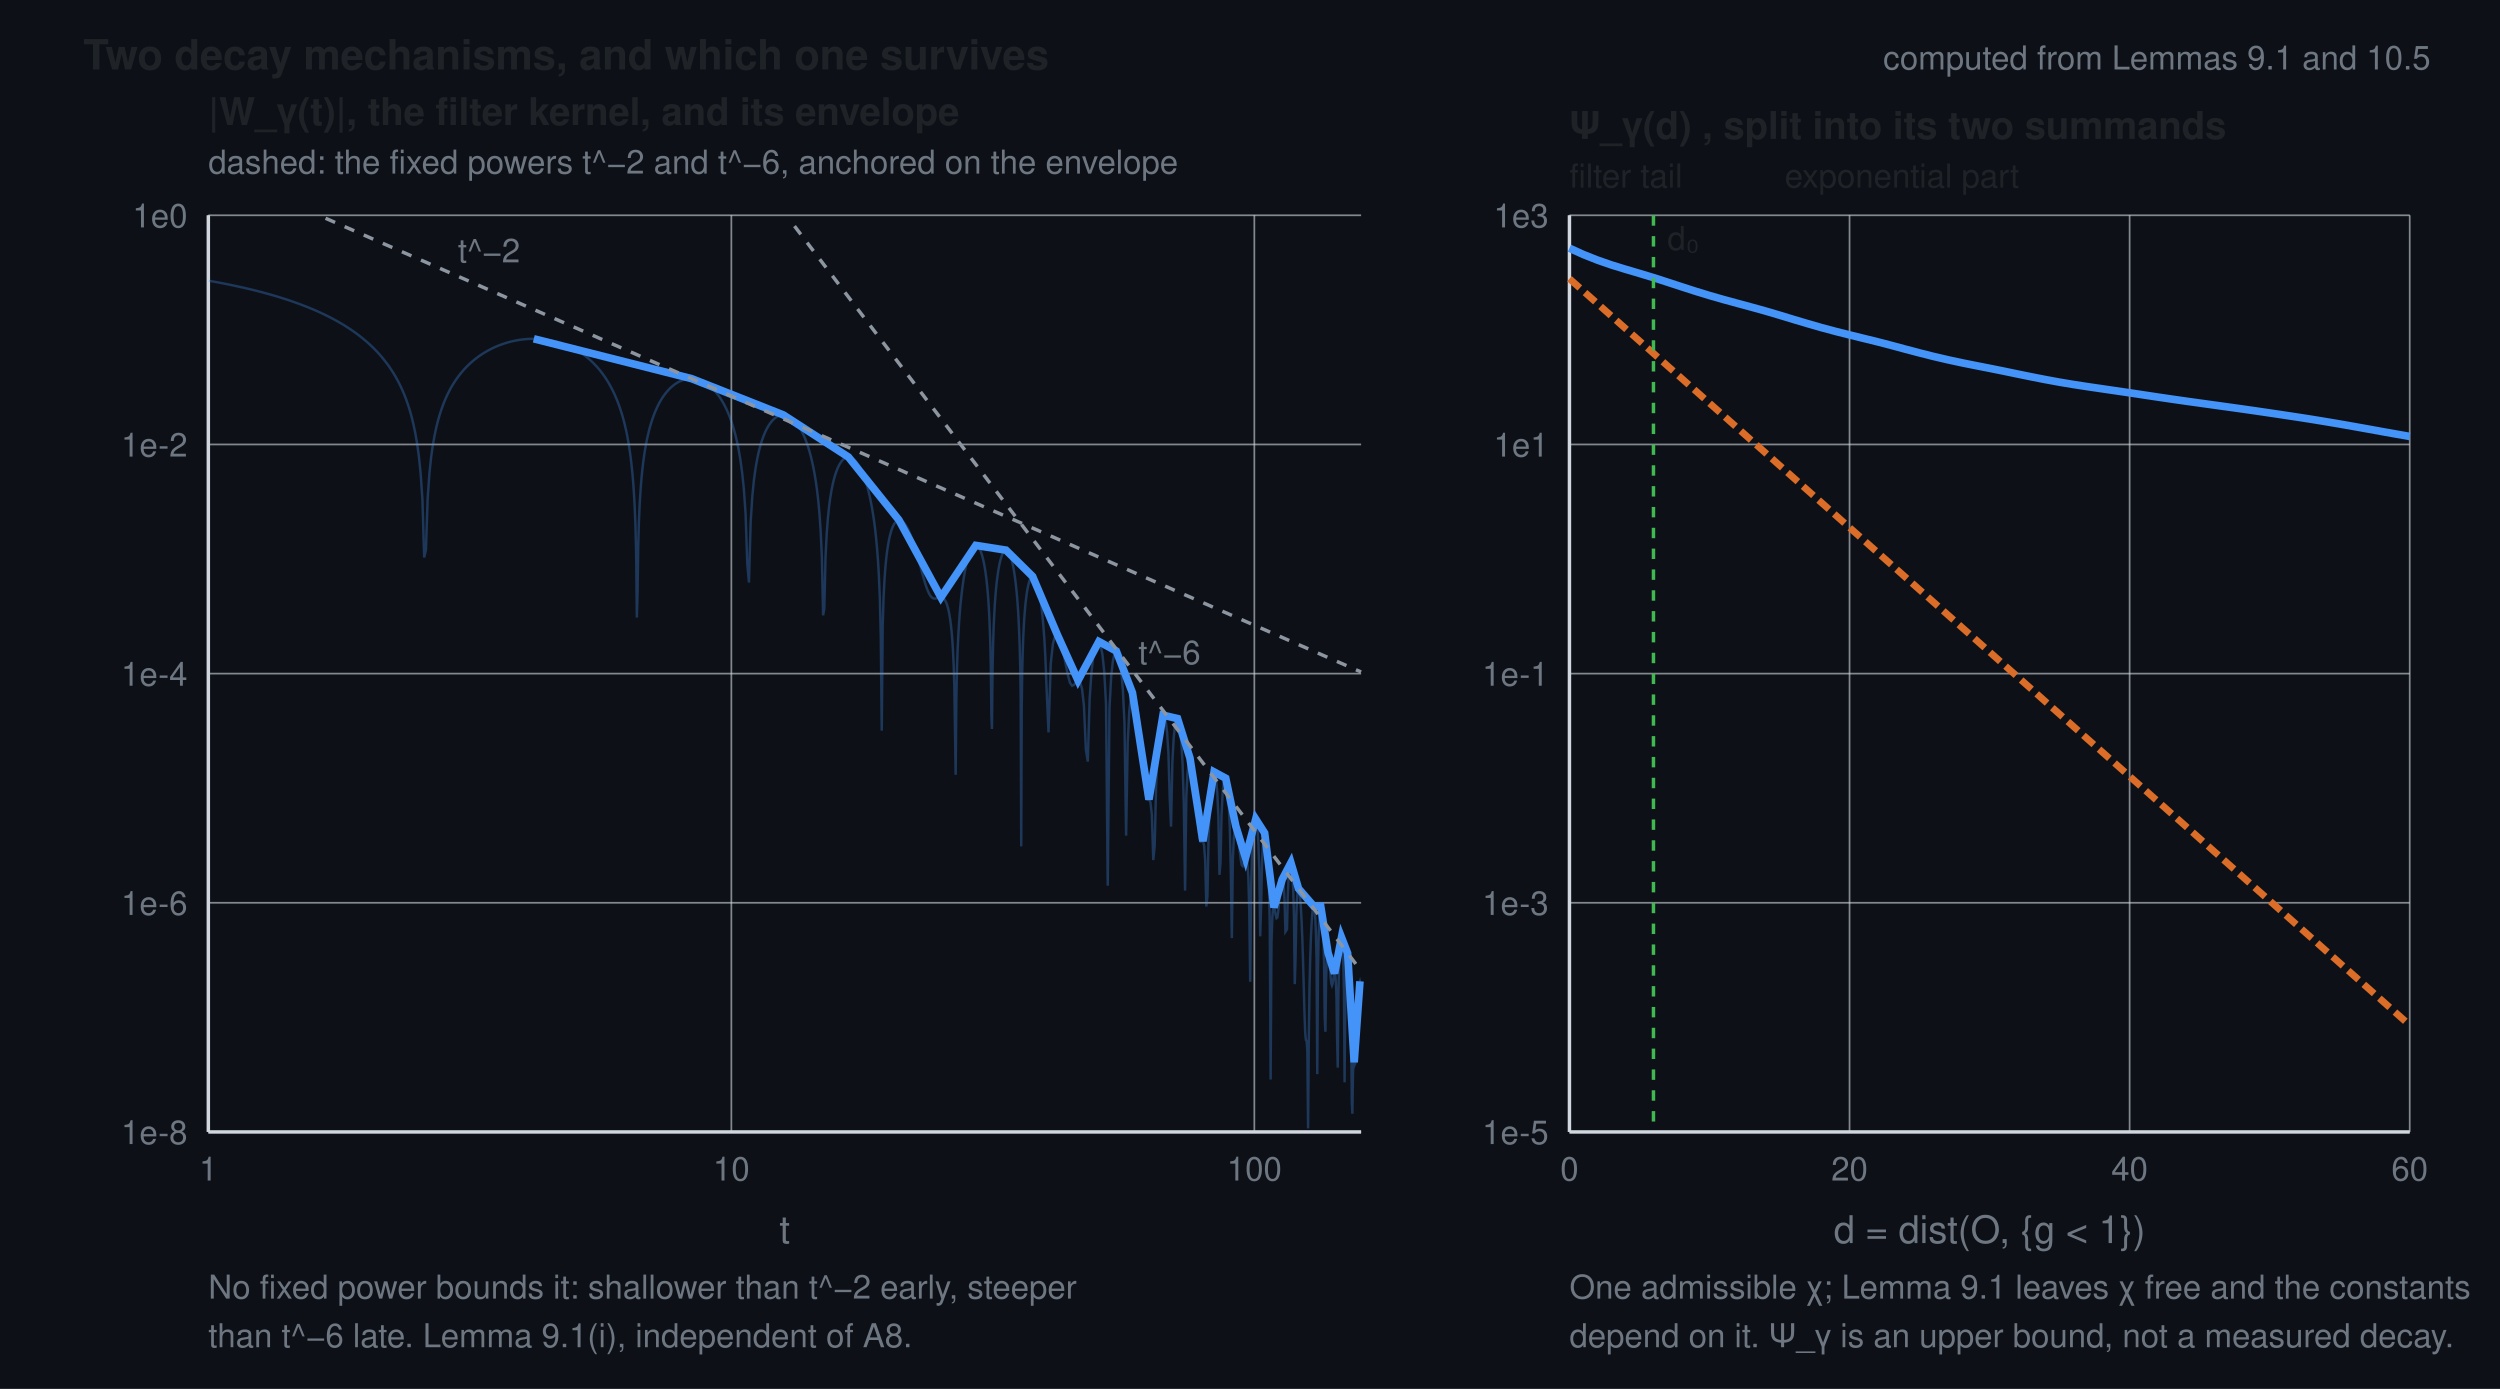
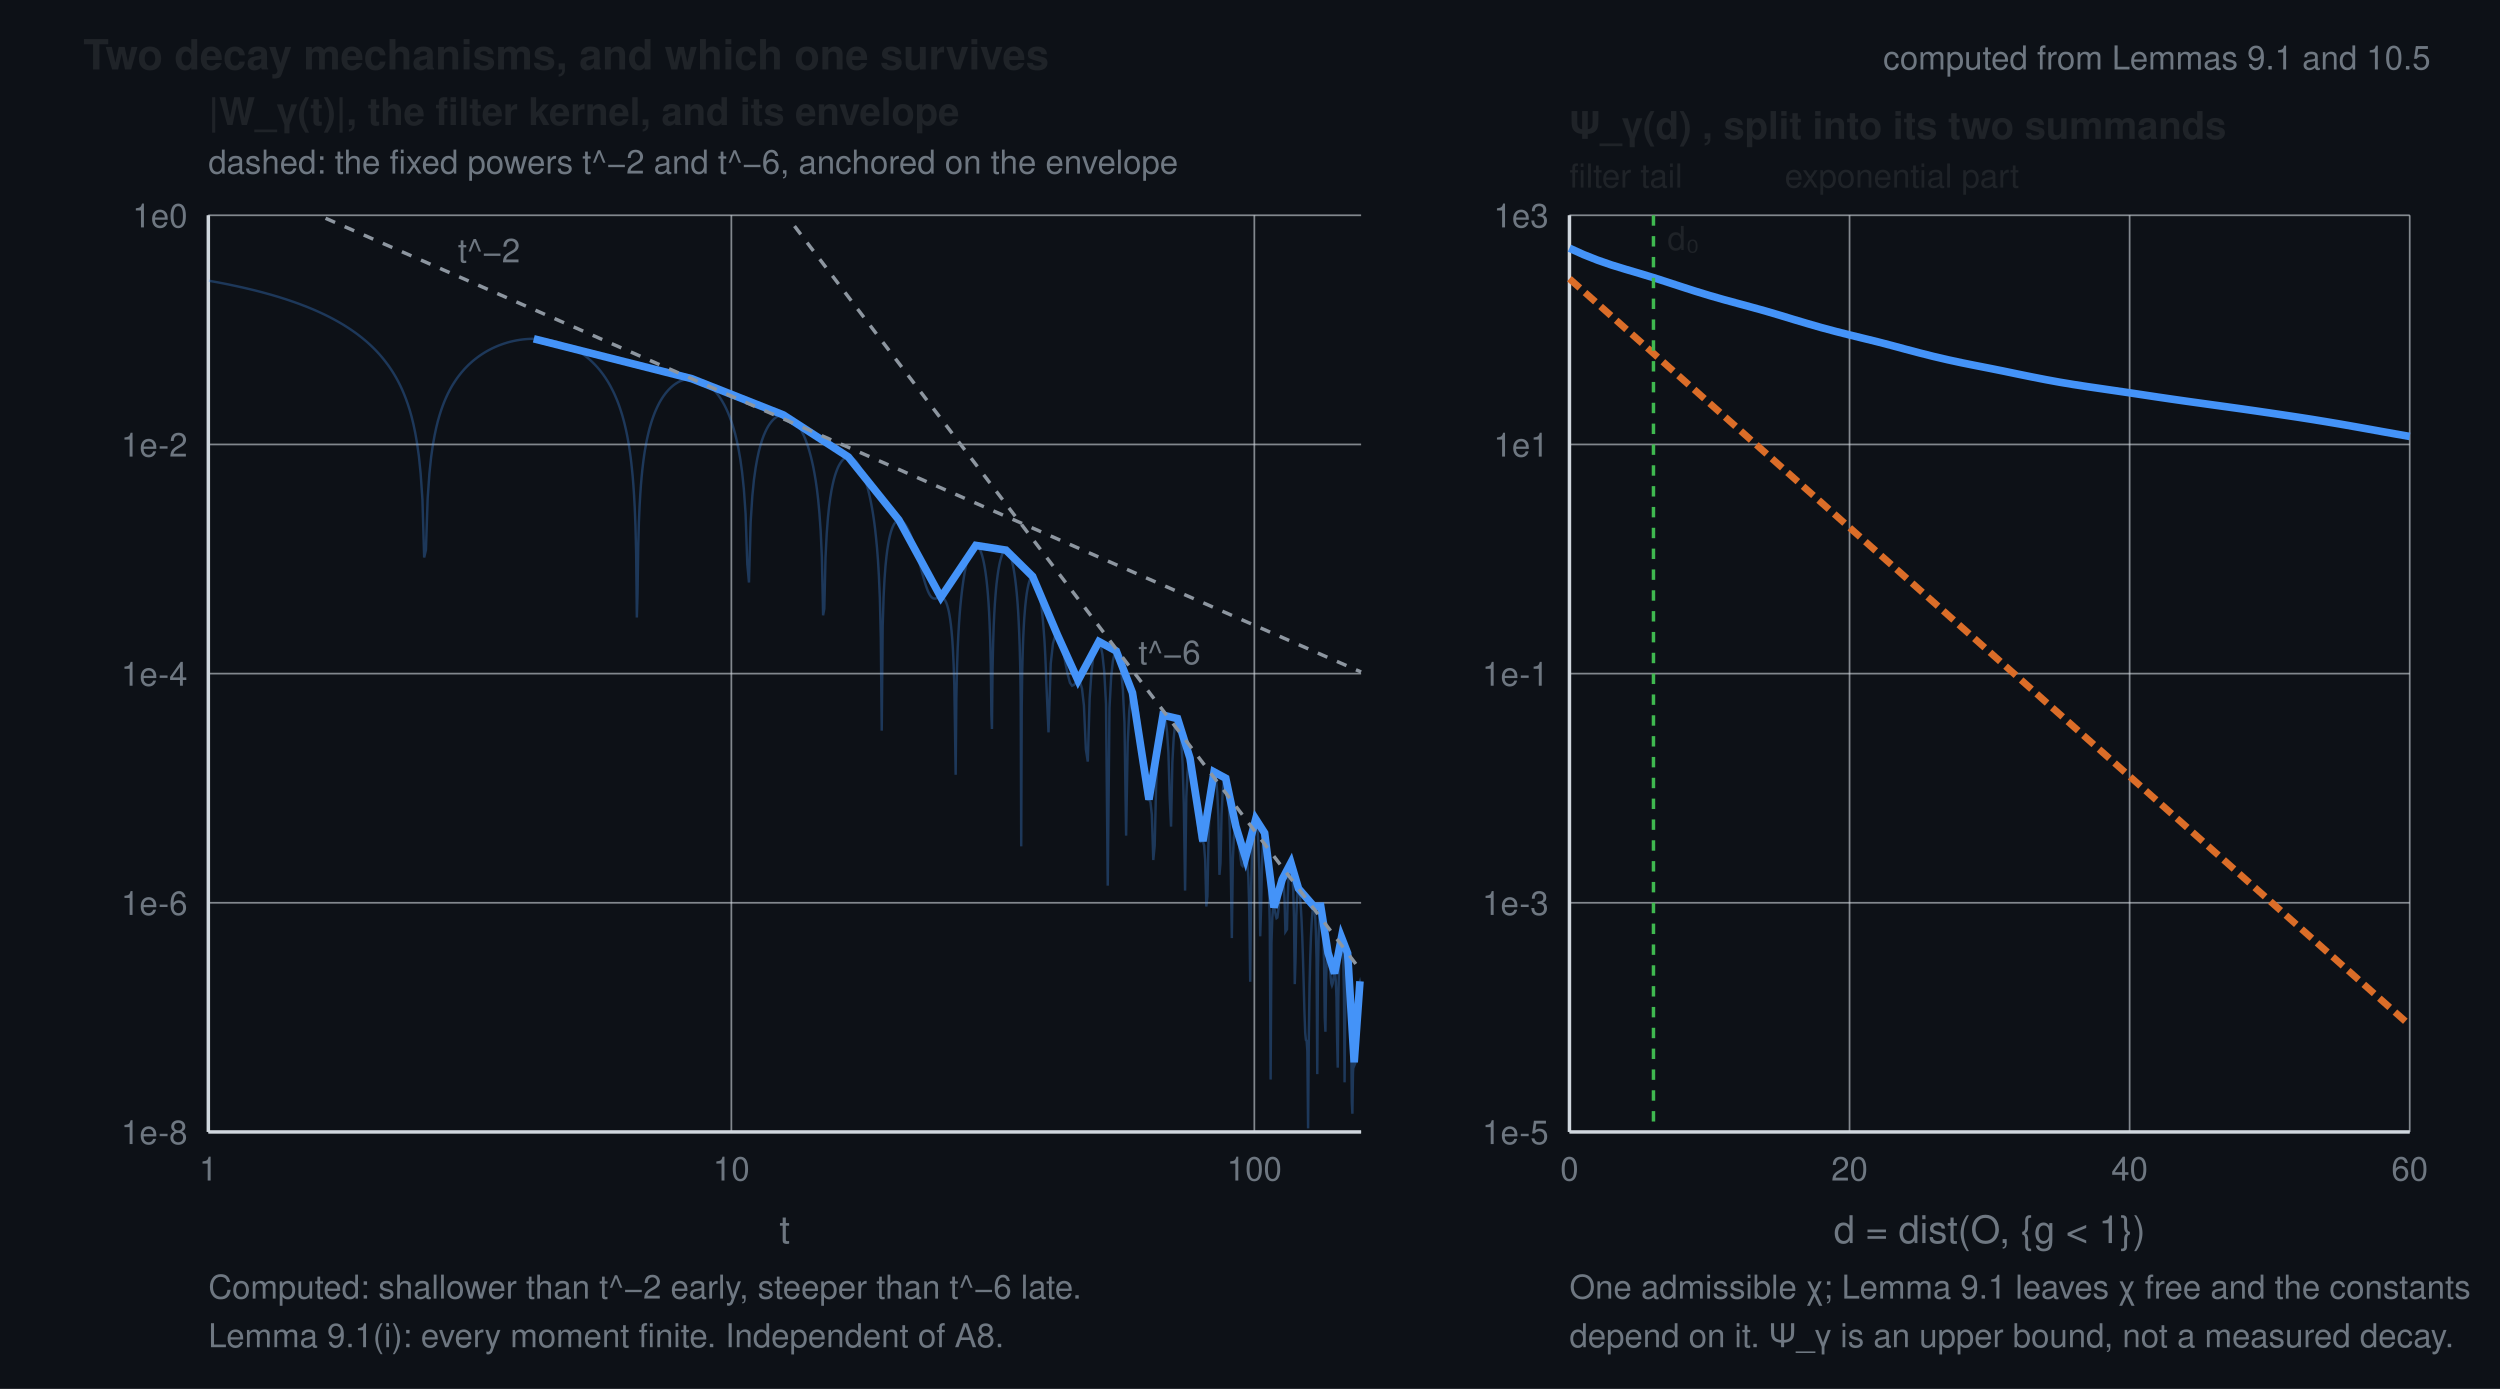
<svg xmlns="http://www.w3.org/2000/svg" viewBox="0 0 720 400" width="720" height="400" role="img" aria-labelledby="figtitle figdesc">
  <style>
  text{font-family:-apple-system,BlinkMacSystemFont,'Segoe UI',Helvetica,Arial,sans-serif;
       fill:#1f2328}
  .mut{fill:#6e7781} .sm{font-size:11px} .xs{font-size:9.5px} .b{font-weight:600}
  .ax{stroke:#d0d7de;stroke-width:1;fill:none}
  .gr{stroke:#d0d7de;stroke-width:.5;fill:none;opacity:.6}
</style>
  <rect width="720" height="400" fill="#0d1117" />
  <text x="24.00" y="20.00" class="b">Two decay mechanisms, and which one survives</text>
  <text x="700.00" y="20.00" class="mut xs" text-anchor="end">computed from Lemmas 9.1 and 10.5</text>
  <line x1="60.00" y1="62.00" x2="392.00" y2="62.00" class="gr" />
  <text x="54.00" y="65.50" class="mut xs" text-anchor="end">1e0</text>
  <line x1="60.00" y1="128.00" x2="392.00" y2="128.00" class="gr" />
  <text x="54.00" y="131.50" class="mut xs" text-anchor="end">1e-2</text>
  <line x1="60.00" y1="194.00" x2="392.00" y2="194.00" class="gr" />
  <text x="54.00" y="197.50" class="mut xs" text-anchor="end">1e-4</text>
  <line x1="60.00" y1="260.00" x2="392.00" y2="260.00" class="gr" />
  <text x="54.00" y="263.50" class="mut xs" text-anchor="end">1e-6</text>
  <line x1="60.00" y1="326.00" x2="392.00" y2="326.00" class="gr" />
  <text x="54.00" y="329.50" class="mut xs" text-anchor="end">1e-8</text>
  <line x1="60.00" y1="62.00" x2="60.00" y2="326.00" class="gr" />
  <text x="60.00" y="340.00" class="mut xs" text-anchor="middle">1</text>
  <line x1="210.63" y1="62.00" x2="210.63" y2="326.00" class="gr" />
  <text x="210.63" y="340.00" class="mut xs" text-anchor="middle">10</text>
  <line x1="361.25" y1="62.00" x2="361.25" y2="326.00" class="gr" />
  <text x="361.25" y="340.00" class="mut xs" text-anchor="middle">100</text>
  <line x1="60.00" y1="326.00" x2="392.00" y2="326.00" class="ax" />
  <line x1="60.00" y1="62.00" x2="60.00" y2="326.00" class="ax" />
  <path d="M60.16 80.85 L61.46 81.09 L62.73 81.32 L63.98 81.56 L65.20 81.80 L66.40 82.05 L67.58 82.30 L68.74 82.55 L69.87 82.80 L70.99 83.06 L72.09 83.32 L73.17 83.58 L74.24 83.85 L75.28 84.12 L76.31 84.40 L77.33 84.68 L78.33 84.96 L79.31 85.25 L80.28 85.54 L81.23 85.84 L82.17 86.14 L83.10 86.45 L84.02 86.76 L84.92 87.07 L85.81 87.39 L86.69 87.72 L87.55 88.05 L88.41 88.38 L89.25 88.73 L90.09 89.07 L90.91 89.43 L91.72 89.79 L92.53 90.16 L93.32 90.53 L94.10 90.91 L94.88 91.30 L95.64 91.70 L96.40 92.11 L97.14 92.52 L97.88 92.94 L98.61 93.37 L99.34 93.82 L100.05 94.27 L100.76 94.73 L101.46 95.21 L102.15 95.69 L102.84 96.19 L103.51 96.71 L104.19 97.23 L104.85 97.78 L105.51 98.33 L106.16 98.91 L106.80 99.50 L107.44 100.12 L108.07 100.75 L108.70 101.41 L109.32 102.09 L109.93 102.80 L110.54 103.54 L111.14 104.31 L111.74 105.11 L112.33 105.95 L112.92 106.84 L113.50 107.77 L114.08 108.76 L114.65 109.81 L115.22 110.93 L115.78 112.12 L116.33 113.41 L116.89 114.82 L117.43 116.35 L117.98 118.04 L118.52 119.94 L119.05 122.10 L119.58 124.61 L120.10 127.60 L120.63 131.34 L121.14 136.33 L121.66 143.90 L122.16 160.56 L122.67 158.35 L123.17 143.43 L123.67 136.37 L124.16 131.71 L124.65 128.25 L125.14 125.50 L125.62 123.23 L126.10 121.29 L126.58 119.62 L127.05 118.14 L127.52 116.82 L127.98 115.63 L128.45 114.54 L128.90 113.56 L129.36 112.65 L129.81 111.80 L130.26 111.02 L130.71 110.30 L131.15 109.62 L131.59 108.98 L132.03 108.38 L132.47 107.82 L132.90 107.28 L133.33 106.78 L133.75 106.30 L134.18 105.85 L134.60 105.42 L135.01 105.01 L135.43 104.63 L135.84 104.26 L136.25 103.90 L136.66 103.57 L137.07 103.25 L137.47 102.94 L137.87 102.65 L138.27 102.37 L138.66 102.10 L139.05 101.85 L139.44 101.60 L139.83 101.37 L140.22 101.14 L140.60 100.93 L140.98 100.73 L141.36 100.53 L141.74 100.34 L142.12 100.16 L142.49 99.99 L142.86 99.83 L143.23 99.67 L143.59 99.52 L143.96 99.38 L144.32 99.25 L144.68 99.12 L145.04 98.99 L145.40 98.88 L145.75 98.77 L146.10 98.66 L146.45 98.56 L146.80 98.47 L147.15 98.38 L147.49 98.30 L147.84 98.22 L148.18 98.15 L148.52 98.08 L148.86 98.01 L149.19 97.96 L149.53 97.90 L149.86 97.85 L150.19 97.81 L150.52 97.76 L150.85 97.73 L151.18 97.69 L151.50 97.67 L151.82 97.64 L152.15 97.62 L152.47 97.60 L152.78 97.59 L153.10 97.58 L153.42 97.58 L153.73 97.57 L154.04 97.58 L154.35 97.58 L154.66 97.59 L154.97 97.60 L155.28 97.62 L155.58 97.64 L155.88 97.67 L156.19 97.69 L156.49 97.72 L156.79 97.76 L157.09 97.79 L157.38 97.84 L157.68 97.88 L157.97 97.93 L158.26 97.98 L158.56 98.03 L158.85 98.09 L159.13 98.15 L159.42 98.22 L159.71 98.28 L159.99 98.35 L160.28 98.43 L160.56 98.51 L160.84 98.59 L161.12 98.67 L161.40 98.76 L161.68 98.85 L161.95 98.95 L162.23 99.04 L162.50 99.14 L162.78 99.25 L163.05 99.36 L163.32 99.47 L163.59 99.58 L163.86 99.70 L164.13 99.83 L164.39 99.95 L164.66 100.08 L164.92 100.21 L165.19 100.35 L165.45 100.49 L165.71 100.63 L165.97 100.78 L166.23 100.93 L166.49 101.09 L166.74 101.25 L167.00 101.41 L167.25 101.58 L167.51 101.75 L167.76 101.93 L168.01 102.11 L168.26 102.29 L168.51 102.48 L168.76 102.68 L169.01 102.88 L169.26 103.08 L169.51 103.29 L169.75 103.50 L170.00 103.72 L170.24 103.94 L170.48 104.17 L170.72 104.40 L170.96 104.64 L171.20 104.88 L171.44 105.13 L171.68 105.39 L171.92 105.65 L172.16 105.92 L172.39 106.19 L172.63 106.47 L172.86 106.76 L173.09 107.05 L173.33 107.36 L173.56 107.67 L173.79 107.98 L174.02 108.31 L174.25 108.64 L174.48 108.99 L174.70 109.34 L174.93 109.70 L175.16 110.07 L175.38 110.45 L175.61 110.85 L175.83 111.25 L176.05 111.67 L176.27 112.10 L176.50 112.54 L176.72 112.99 L176.94 113.46 L177.16 113.95 L177.37 114.45 L177.59 114.97 L177.81 115.51 L178.03 116.07 L178.24 116.65 L178.46 117.26 L178.67 117.89 L178.88 118.55 L179.10 119.23 L179.31 119.95 L179.52 120.71 L179.73 121.50 L179.94 122.34 L180.15 123.23 L180.36 124.17 L180.57 125.17 L180.77 126.24 L180.98 127.40 L181.19 128.65 L181.39 130.01 L181.60 131.50 L181.80 133.16 L182.00 135.03 L182.21 137.17 L182.41 139.66 L182.61 142.65 L182.81 146.42 L183.01 151.49 L183.21 159.35 L183.41 177.84 L183.61 170.99 L183.81 157.25 L184.00 150.41 L184.20 145.83 L184.40 142.39 L184.59 139.65 L184.79 137.36 L184.98 135.40 L185.18 133.70 L185.37 132.19 L185.56 130.84 L185.75 129.62 L185.95 128.50 L186.14 127.48 L186.33 126.53 L186.52 125.65 L186.71 124.84 L186.90 124.07 L187.08 123.35 L187.27 122.68 L187.46 122.04 L187.64 121.44 L187.83 120.87 L188.02 120.33 L188.20 119.82 L188.39 119.33 L188.57 118.86 L188.75 118.42 L188.94 117.99 L189.12 117.58 L189.30 117.20 L189.48 116.82 L189.66 116.47 L189.84 116.12 L190.02 115.79 L190.20 115.48 L190.38 115.18 L190.56 114.88 L190.74 114.60 L190.92 114.33 L191.09 114.08 L191.27 113.83 L191.45 113.59 L191.62 113.35 L191.80 113.13 L191.97 112.92 L192.15 112.71 L192.32 112.52 L192.49 112.32 L192.67 112.14 L192.84 111.97 L193.01 111.80 L193.18 111.63 L193.35 111.48 L193.52 111.33 L193.69 111.18 L193.86 111.04 L194.03 110.91 L194.20 110.78 L194.37 110.66 L194.54 110.55 L194.70 110.43 L194.87 110.33 L195.04 110.23 L195.20 110.13 L195.37 110.04 L195.54 109.95 L195.70 109.87 L195.87 109.79 L196.03 109.72 L196.68 109.47 L197.33 109.28 L197.97 109.15 L198.60 109.08 L199.23 109.07 L199.85 109.12 L200.47 109.21 L201.08 109.36 L201.68 109.56 L202.28 109.81 L202.87 110.12 L203.46 110.48 L204.04 110.89 L204.62 111.36 L205.19 111.89 L205.76 112.47 L206.32 113.13 L206.88 113.85 L207.44 114.64 L207.98 115.51 L208.53 116.47 L209.07 117.53 L209.60 118.70 L210.13 120.00 L210.66 121.44 L211.18 123.06 L211.70 124.89 L212.21 126.99 L212.72 129.44 L213.23 132.38 L213.73 136.03 L214.23 140.86 L214.73 148.02 L215.22 162.44 L215.70 167.76 L216.19 150.31 L216.67 142.87 L217.14 138.15 L217.62 134.73 L218.09 132.09 L218.55 129.96 L219.02 128.20 L219.48 126.73 L219.93 125.48 L220.39 124.41 L220.84 123.48 L221.28 122.69 L221.73 122.02 L222.17 121.44 L222.61 120.95 L223.04 120.54 L223.48 120.21 L223.91 119.94 L224.33 119.75 L224.76 119.61 L225.18 119.53 L225.60 119.50 L226.01 119.53 L226.43 119.62 L226.84 119.75 L227.25 119.94 L227.65 120.18 L228.05 120.47 L228.45 120.81 L228.85 121.20 L229.25 121.65 L229.64 122.15 L230.03 122.72 L230.42 123.34 L230.81 124.03 L231.19 124.78 L231.58 125.62 L231.96 126.53 L232.33 127.53 L232.71 128.63 L233.08 129.84 L233.45 131.19 L233.82 132.68 L234.19 134.35 L234.55 136.24 L234.92 138.41 L235.28 140.95 L235.64 143.99 L235.99 147.79 L236.35 152.85 L236.70 160.51 L237.05 177.21 L237.40 175.34 L237.75 160.51 L238.10 153.60 L238.44 149.12 L238.78 145.85 L239.12 143.32 L239.46 141.28 L239.80 139.60 L240.13 138.19 L240.46 137.00 L240.80 135.98 L241.13 135.11 L241.45 134.37 L241.78 133.75 L242.11 133.22 L242.43 132.77 L242.75 132.41 L243.07 132.12 L243.39 131.90 L243.71 131.75 L244.02 131.65 L244.34 131.62 L244.65 131.64 L244.96 131.71 L245.27 131.83 L245.58 132.01 L245.89 132.23 L246.19 132.51 L246.50 132.83 L246.80 133.21 L247.10 133.63 L247.40 134.11 L247.70 134.64 L247.99 135.23 L248.29 135.87 L248.58 136.58 L248.88 137.34 L249.17 138.18 L249.46 139.08 L249.75 140.07 L250.04 141.14 L250.32 142.30 L250.61 143.58 L250.89 144.97 L251.18 146.51 L251.46 148.22 L251.74 150.12 L252.02 152.29 L252.29 154.77 L252.57 157.70 L252.85 161.27 L253.12 165.85 L253.40 172.32 L253.67 183.67 L253.94 210.42 L254.21 180.43 L254.48 171.77 L254.75 166.66 L255.01 163.12 L255.28 160.45 L255.54 158.36 L255.81 156.67 L256.07 155.29 L256.33 154.14 L256.59 153.18 L256.85 152.39 L257.11 151.73 L257.37 151.19 L257.62 150.75 L257.88 150.40 L258.13 150.14 L258.38 149.95 L258.64 149.83 L258.89 149.77 L259.14 149.78 L259.39 149.84 L259.64 149.96 L259.88 150.13 L260.13 150.34 L260.38 150.60 L260.62 150.91 L260.86 151.26 L261.11 151.65 L261.35 152.09 L261.59 152.56 L261.83 153.07 L262.07 153.61 L262.31 154.20 L262.55 154.81 L262.78 155.46 L263.02 156.14 L263.25 156.84 L263.49 157.58 L263.72 158.34 L263.96 159.12 L264.19 159.92 L264.42 160.74 L264.65 161.57 L264.88 162.40 L265.11 163.25 L265.33 164.09 L265.56 164.92 L265.79 165.73 L266.01 166.53 L266.24 167.30 L266.46 168.03 L266.68 168.72 L266.91 169.36 L267.13 169.95 L267.35 170.47 L267.57 170.93 L267.79 171.33 L268.01 171.66 L268.22 171.92 L268.44 172.12 L268.66 172.26 L268.87 172.34 L269.09 172.38 L269.30 172.39 L269.52 172.36 L269.73 172.31 L269.94 172.25 L270.15 172.18 L270.36 172.12 L270.57 172.07 L270.78 172.04 L270.99 172.03 L271.20 172.07 L271.41 172.14 L271.61 172.26 L271.82 172.44 L272.03 172.68 L272.23 172.99 L272.44 173.39 L272.64 173.88 L272.84 174.48 L273.04 175.21 L273.25 176.08 L273.45 177.12 L273.65 178.37 L273.85 179.89 L274.05 181.75 L274.25 184.08 L274.44 187.09 L274.64 191.19 L274.84 197.38 L275.03 209.45 L275.23 223.13 L275.43 200.81 L275.62 192.24 L275.81 186.77 L276.01 182.73 L276.20 179.52 L276.39 176.85 L276.58 174.58 L276.78 172.60 L276.97 170.86 L277.16 169.30 L277.35 167.91 L277.53 166.65 L277.72 165.51 L277.91 164.47 L278.10 163.53 L278.28 162.67 L278.47 161.89 L278.66 161.18 L278.84 160.54 L279.03 159.96 L279.21 159.43 L279.39 158.97 L279.58 158.56 L279.76 158.20 L279.94 157.90 L280.12 157.64 L280.30 157.43 L280.49 157.27 L280.67 157.16 L280.85 157.09 L281.02 157.08 L281.20 157.11 L281.38 157.19 L281.56 157.32 L281.74 157.50 L281.91 157.73 L282.09 158.02 L282.26 158.37 L282.44 158.77 L282.61 159.24 L282.79 159.78 L282.96 160.39 L283.14 161.08 L283.31 161.86 L283.48 162.74 L283.65 163.72 L283.83 164.84 L284.00 166.10 L284.17 167.54 L284.34 169.20 L284.51 171.12 L284.68 173.40 L284.85 176.17 L285.01 179.67 L285.18 184.35 L285.35 191.40 L285.52 205.95 L285.68 209.94 L285.85 192.79 L286.02 185.26 L286.18 180.40 L286.35 176.83 L286.51 174.03 L286.68 171.74 L286.84 169.82 L287.00 168.18 L287.17 166.77 L287.33 165.53 L287.49 164.45 L287.65 163.50 L287.81 162.66 L287.97 161.92 L288.14 161.26 L288.30 160.69 L288.46 160.20 L288.61 159.77 L288.77 159.41 L288.93 159.11 L289.09 158.87 L289.25 158.68 L289.41 158.55 L289.56 158.47 L289.72 158.44 L289.88 158.46 L290.03 158.53 L290.19 158.65 L290.34 158.82 L290.50 159.05 L290.65 159.32 L290.81 159.64 L290.96 160.02 L291.11 160.46 L291.27 160.96 L291.42 161.51 L291.57 162.14 L291.72 162.83 L291.88 163.60 L292.03 164.46 L292.18 165.41 L292.33 166.46 L292.48 167.64 L292.63 168.95 L292.78 170.42 L292.93 172.08 L293.08 173.99 L293.23 176.20 L293.37 178.84 L293.52 182.06 L293.67 186.19 L293.82 191.97 L293.96 201.63 L294.11 243.74 L294.26 203.54 L294.40 193.36 L294.55 187.60 L294.69 183.62 L294.84 180.60 L294.98 178.21 L295.13 176.24 L295.27 174.59 L295.42 173.19 L295.56 171.99 L295.70 170.96 L295.84 170.06 L295.99 169.29 L296.13 168.62 L296.27 168.04 L296.41 167.55 L296.55 167.14 L296.69 166.79 L296.84 166.52 L296.98 166.31 L297.12 166.15 L297.26 166.06 L297.39 166.01 L297.53 166.02 L297.67 166.08 L297.81 166.20 L297.95 166.36 L298.09 166.57 L298.23 166.82 L298.36 167.13 L298.50 167.49 L298.64 167.90 L298.77 168.36 L298.91 168.87 L299.04 169.44 L299.18 170.07 L299.32 170.75 L299.45 171.51 L299.59 172.33 L299.72 173.22 L299.85 174.19 L299.99 175.26 L300.12 176.42 L300.26 177.69 L300.39 179.09 L300.52 180.64 L300.65 182.36 L300.79 184.30 L300.92 186.51 L301.05 189.07 L301.18 192.12 L301.31 195.87 L301.97 210.92 L302.61 191.14 L303.25 185.36 L303.89 183.13 L304.52 182.81 L305.14 183.80 L305.75 185.78 L306.36 188.50 L306.97 191.59 L307.57 194.53 L308.16 196.65 L308.75 197.49 L309.33 197.21 L309.91 196.45 L310.48 195.97 L311.05 196.38 L311.62 198.37 L312.17 203.17 L312.73 215.82 L313.28 219.34 L313.82 201.19 L314.36 193.42 L314.90 188.87 L315.43 186.17 L315.95 184.86 L316.48 184.77 L317.00 185.92 L317.51 188.57 L318.02 193.40 L318.53 202.71 L319.03 255.06 L319.53 203.99 L320.02 194.82 L320.51 190.38 L321.00 188.18 L321.49 187.51 L321.97 188.11 L322.44 189.97 L322.92 193.29 L323.39 198.70 L323.85 208.20 L324.32 240.67 L324.78 213.94 L325.23 204.83 L325.69 200.99 L326.14 199.51 L326.59 199.56 L327.03 200.81 L327.47 203.13 L327.91 206.43 L328.35 210.67 L328.78 215.71 L329.21 221.15 L329.64 226.08 L330.06 229.26 L330.48 230.27 L330.90 230.26 L331.32 231.02 L331.73 234.62 L332.14 247.68 L332.55 243.56 L332.96 226.44 L333.36 217.99 L333.76 212.62 L334.16 209.09 L334.55 206.94 L334.95 205.98 L335.34 206.19 L335.73 207.69 L336.12 210.87 L336.50 216.78 L336.88 229.84 L337.26 238.06 L337.64 219.53 L338.02 212.60 L338.39 209.01 L338.76 207.28 L339.13 206.95 L339.50 207.85 L339.86 210.04 L340.22 213.81 L340.59 220.00 L340.94 231.70 L341.30 256.49 L341.66 229.45 L342.01 222.43 L342.36 219.37 L342.71 218.33 L343.06 218.70 L343.40 220.20 L343.75 222.68 L344.09 226.04 L344.43 230.10 L344.77 234.50 L345.11 238.56 L345.44 241.35 L345.78 242.41 L346.11 242.31 L346.44 242.26 L346.77 243.48 L347.09 247.66 L347.42 261.07 L347.74 258.13 L348.06 241.24 L348.38 233.13 L348.70 228.08 L349.02 224.85 L349.34 222.99 L349.65 222.32 L349.96 222.83 L350.27 224.70 L350.58 228.37 L350.89 235.18 L351.20 251.96 L351.50 248.53 L351.81 234.55 L352.11 228.59 L352.41 225.51 L352.71 224.16 L353.01 224.14 L353.31 225.34 L353.60 227.84 L353.90 231.95 L354.19 238.59 L354.48 251.19 L354.77 270.16 L355.06 247.57 L355.35 241.22 L355.64 238.61 L355.92 237.94 L356.21 238.60 L356.49 240.24 L356.77 242.56 L357.05 245.19 L357.33 247.59 L357.61 249.12 L357.89 249.44 L358.16 248.78 L358.44 247.77 L358.71 247.05 L358.98 247.20 L359.25 248.77 L359.52 252.75 L359.79 262.40 L360.06 282.75 L360.33 255.12 L360.59 246.09 L360.86 240.98 L361.12 237.91 L361.39 236.29 L361.65 235.91 L361.91 236.74 L362.17 238.94 L362.42 243.02 L362.68 250.46 L362.94 269.66 L363.19 261.50 L363.45 249.01 L363.70 243.61 L363.95 240.92 L364.21 239.91 L364.46 240.20 L364.71 241.68 L364.95 244.40 L365.20 248.64 L365.45 255.06 L365.69 265.92 L365.94 310.90 L366.18 271.61 L366.43 264.20 L366.67 261.68 L366.91 261.35 L367.15 262.21 L367.39 263.50 L367.63 264.43 L367.87 264.25 L368.10 262.74 L368.34 260.34 L368.57 257.75 L368.81 255.51 L369.04 253.95 L369.27 253.28 L369.51 253.73 L369.74 255.62 L369.97 259.70 L370.20 268.35 L370.65 267.64 L370.88 257.88 L371.11 252.79 L371.33 249.93 L371.56 248.58 L371.78 248.49 L372.00 249.63 L372.23 252.15 L372.45 256.54 L372.67 264.25 L372.89 283.43 L373.11 276.37 L373.33 264.07 L373.54 258.97 L373.76 256.61 L373.98 255.93 L374.19 256.51 L374.41 258.21 L374.62 260.98 L374.84 264.85 L375.05 269.90 L375.26 276.21 L375.47 283.68 L375.68 291.53 L375.90 297.51 L376.10 299.54 L376.31 299.75 L376.52 302.81 L376.73 324.97 L376.94 298.76 L377.14 284.23 L377.35 275.68 L377.55 269.83 L377.76 265.74 L377.96 263.00 L378.16 261.44 L378.37 261.00 L378.57 261.76 L378.77 263.96 L378.97 268.25 L379.17 276.67 L379.37 309.34 L379.57 279.75 L379.77 269.59 L379.96 264.64 L380.16 262.03 L380.36 260.98 L380.55 261.20 L380.75 262.62 L380.94 265.39 L381.14 269.90 L381.33 277.33 L381.52 292.98 L381.72 297.15 L381.91 282.16 L382.10 276.93 L382.29 274.81 L382.48 274.44 L382.67 275.28 L382.86 276.99 L383.05 279.21 L383.23 281.47 L383.42 283.17 L383.61 283.80 L383.79 283.30 L383.98 282.15 L384.17 280.98 L384.35 280.35 L384.53 280.72 L384.72 282.66 L384.90 287.27 L385.08 298.80 L385.27 307.48 L385.45 287.07 L385.63 278.96 L385.81 274.28 L385.99 271.51 L386.17 270.14 L386.35 269.98 L386.53 271.05 L386.70 273.54 L386.88 278.04 L387.06 286.32 L387.24 311.71 L387.41 293.03 L387.59 282.40 L387.76 277.58 L387.94 275.25 L388.11 274.51 L388.29 275.02 L388.46 276.69 L388.63 279.55 L388.81 283.79 L388.98 289.89 L389.15 299.12 L389.32 317.39 L389.49 320.75 L389.66 308.87 L389.83 306.03 L390.00 305.94 L390.17 306.57 L390.34 306.16 L390.51 303.64 L390.67 299.47 L390.84 294.84 L391.01 290.61 L391.17 287.17 L391.34 284.65 L391.51 283.11 L391.67 282.62 L391.84 283.31 L392.00 285.48" fill="none" stroke="#4493f8" stroke-width="0.7" opacity="0.30" />
  <path d="M153.73 97.57 L199.23 109.07 L225.60 119.50 L244.34 131.62 L258.89 149.77 L270.99 172.03 L281.02 157.08 L289.72 158.44 L297.39 166.01 L304.52 182.81 L310.48 195.97 L316.48 184.77 L321.49 187.51 L326.14 199.51 L330.90 230.26 L334.95 205.98 L339.13 206.95 L342.71 218.33 L346.44 242.26 L349.65 222.32 L353.01 224.14 L355.92 237.94 L358.71 247.05 L361.65 235.91 L364.21 239.91 L366.91 261.35 L369.27 253.28 L371.78 248.49 L373.98 255.93 L378.37 261.00 L380.36 260.98 L382.48 274.44 L384.35 280.35 L386.35 269.98 L388.11 274.51 L390.00 305.94 L391.67 282.62" fill="none" stroke="#4493f8" stroke-width="2.2" />
  <path d="M93.76 62.86 L99.39 65.33 L105.02 67.79 L110.64 70.26 L116.27 72.72 L121.90 75.19 L127.53 77.66 L133.15 80.12 L138.78 82.59 L144.41 85.05 L150.03 87.52 L155.66 89.98 L161.29 92.45 L166.92 94.91 L172.54 97.38 L178.17 99.85 L183.80 102.31 L189.42 104.78 L195.05 107.24 L200.68 109.71 L206.31 112.17 L211.93 114.64 L217.56 117.11 L223.19 119.57 L228.81 122.04 L234.44 124.50 L240.07 126.97 L245.69 129.43 L251.32 131.90 L256.95 134.36 L262.58 136.83 L268.20 139.30 L273.83 141.76 L279.46 144.23 L285.08 146.69 L290.71 149.16 L296.34 151.62 L301.97 154.09 L307.59 156.56 L313.22 159.02 L318.85 161.49 L324.47 163.95 L330.10 166.42 L335.73 168.88 L341.36 171.35 L346.98 173.81 L352.61 176.28 L358.24 178.75 L363.86 181.21 L369.49 183.68 L375.12 186.14 L380.75 188.61 L386.37 191.07 L392.00 193.54" fill="none" stroke="#8d96a0" stroke-width="1" stroke-dasharray="3 3" />
  <text x="131.87" y="75.56" class="mut xs">t^−2</text>
  <path d="M228.81 65.11 L234.44 72.50 L240.07 79.90 L245.69 87.30 L251.32 94.70 L256.95 102.09 L262.58 109.49 L268.20 116.89 L273.83 124.28 L279.46 131.68 L285.08 139.08 L290.71 146.47 L296.34 153.87 L301.97 161.27 L307.59 168.66 L313.22 176.06 L318.85 183.46 L324.47 190.85 L330.10 198.25 L335.73 205.65 L341.36 213.05 L346.98 220.44 L352.61 227.84 L358.24 235.24 L363.86 242.63 L369.49 250.03 L375.12 257.43 L380.75 264.82 L386.37 272.22 L392.00 279.62" fill="none" stroke="#8d96a0" stroke-width="1" stroke-dasharray="3 3" />
  <text x="327.84" y="191.28" class="mut xs">t^−6</text>
  <text x="60.00" y="36.00" class="sm b" fill="#4493f8">|W_γ(t)|, the filter kernel, and its envelope</text>
  <text x="60.00" y="50.00" class="xs mut">dashed: the fixed powers t^−2 and t^−6, anchored on the envelope</text>
  <text x="226.00" y="358.00" class="mut sm" text-anchor="middle">t</text>
-   <text x="60.00" y="374.00" class="xs mut">No fixed power bounds it: shallower than t^−2 early, steeper</text>
-   <text x="60.00" y="388.00" class="xs mut">than t^−6 late. Lemma 9.1(i), independent of A8.</text>
+   <text x="60.00" y="374.00" class="xs mut">Computed: shallower than t^−2 early, steeper than t^−6 late.</text>
+   <text x="60.00" y="388.00" class="xs mut">Lemma 9.1(i): every moment finite. Independent of A8.</text>
  <line x1="452.00" y1="62.00" x2="694.00" y2="62.00" class="gr" />
  <text x="446.00" y="65.50" class="mut xs" text-anchor="end">1e3</text>
  <line x1="452.00" y1="128.00" x2="694.00" y2="128.00" class="gr" />
  <text x="446.00" y="131.50" class="mut xs" text-anchor="end">1e1</text>
  <line x1="452.00" y1="194.00" x2="694.00" y2="194.00" class="gr" />
  <text x="446.00" y="197.50" class="mut xs" text-anchor="end">1e-1</text>
  <line x1="452.00" y1="260.00" x2="694.00" y2="260.00" class="gr" />
  <text x="446.00" y="263.50" class="mut xs" text-anchor="end">1e-3</text>
  <line x1="452.00" y1="326.00" x2="694.00" y2="326.00" class="gr" />
  <text x="446.00" y="329.50" class="mut xs" text-anchor="end">1e-5</text>
  <line x1="452.00" y1="62.00" x2="452.00" y2="326.00" class="gr" />
  <text x="452.00" y="340.00" class="mut xs" text-anchor="middle">0</text>
  <line x1="532.67" y1="62.00" x2="532.67" y2="326.00" class="gr" />
  <text x="532.67" y="340.00" class="mut xs" text-anchor="middle">20</text>
  <line x1="613.33" y1="62.00" x2="613.33" y2="326.00" class="gr" />
  <text x="613.33" y="340.00" class="mut xs" text-anchor="middle">40</text>
  <line x1="694.00" y1="62.00" x2="694.00" y2="326.00" class="gr" />
  <text x="694.00" y="340.00" class="mut xs" text-anchor="middle">60</text>
  <line x1="452.00" y1="326.00" x2="694.00" y2="326.00" class="ax" />
  <line x1="452.00" y1="62.00" x2="452.00" y2="326.00" class="ax" />
  <path d="M452.00 71.48 L456.03 73.31 L460.07 74.91 L464.10 76.31 L468.13 77.55 L472.17 78.74 L476.20 79.96 L480.23 81.26 L484.27 82.58 L488.30 83.88 L492.33 85.11 L496.37 86.27 L500.40 87.37 L504.43 88.46 L508.47 89.58 L512.50 90.77 L516.53 92.00 L520.57 93.20 L524.60 94.36 L528.63 95.44 L532.67 96.46 L536.70 97.45 L540.73 98.44 L544.77 99.49 L548.80 100.58 L552.83 101.64 L556.87 102.66 L560.90 103.60 L564.93 104.47 L568.97 105.28 L573.00 106.07 L577.03 106.88 L581.07 107.72 L585.10 108.54 L589.13 109.33 L593.17 110.07 L597.20 110.74 L601.23 111.36 L605.27 111.95 L609.30 112.54 L613.33 113.13 L617.37 113.74 L621.40 114.35 L625.43 114.94 L629.47 115.52 L633.50 116.08 L637.53 116.64 L641.57 117.20 L645.60 117.76 L649.63 118.34 L653.67 118.93 L657.70 119.53 L661.73 120.14 L665.77 120.77 L669.80 121.43 L673.83 122.11 L677.87 122.82 L681.90 123.54 L685.93 124.27 L689.97 124.99 L694.00 125.70" fill="none" stroke="#4493f8" stroke-width="2.2" />
  <path d="M452.00 80.28 L456.03 83.86 L460.07 87.44 L464.10 91.03 L468.13 94.61 L472.17 98.19 L476.20 101.77 L480.23 105.36 L484.27 108.94 L488.30 112.52 L492.33 116.11 L496.37 119.69 L500.40 123.27 L504.43 126.86 L508.47 130.44 L512.50 134.02 L516.53 137.60 L520.57 141.19 L524.60 144.77 L528.63 148.35 L532.67 151.94 L536.70 155.52 L540.73 159.10 L544.77 162.68 L548.80 166.27 L552.83 169.85 L556.87 173.43 L560.90 177.02 L564.93 180.60 L568.97 184.18 L573.00 187.77 L577.03 191.35 L581.07 194.93 L585.10 198.51 L589.13 202.10 L593.17 205.68 L597.20 209.26 L601.23 212.85 L605.27 216.43 L609.30 220.01 L613.33 223.59 L617.37 227.18 L621.40 230.76 L625.43 234.34 L629.47 237.93 L633.50 241.51 L637.53 245.09 L641.57 248.67 L645.60 252.26 L649.63 255.84 L653.67 259.42 L657.70 263.01 L661.73 266.59 L665.77 270.17 L669.80 273.76 L673.83 277.34 L677.87 280.92 L681.90 284.50 L685.93 288.09 L689.97 291.67 L694.00 295.25" fill="none" stroke="#db6d28" stroke-width="2" stroke-dasharray="4 2" />
  <line x1="476.20" y1="62.00" x2="476.20" y2="326.00" class="" stroke="#3fb950" stroke-width="1" stroke-dasharray="3 3" />
  <text x="480.20" y="72.00" class="xs" fill="#3fb950">d₀</text>
  <text x="452.00" y="40.00" class="sm b">Ψ_γ(d) , split into its two summands</text>
  <text x="452.00" y="54.00" class="xs" fill="#4493f8">filter tail</text>
  <text x="514.00" y="54.00" class="xs" fill="#db6d28">exponential part</text>
  <text x="573.00" y="358.00" class="mut sm" text-anchor="middle">d = dist(O, {g &lt; 1})</text>
  <text x="452.00" y="374.00" class="xs mut">One admissible χ; Lemma 9.1 leaves χ free and the constants</text>
  <text x="452.00" y="388.00" class="xs mut">depend on it. Ψ_γ is an upper bound, not a measured decay.</text>
</svg>
